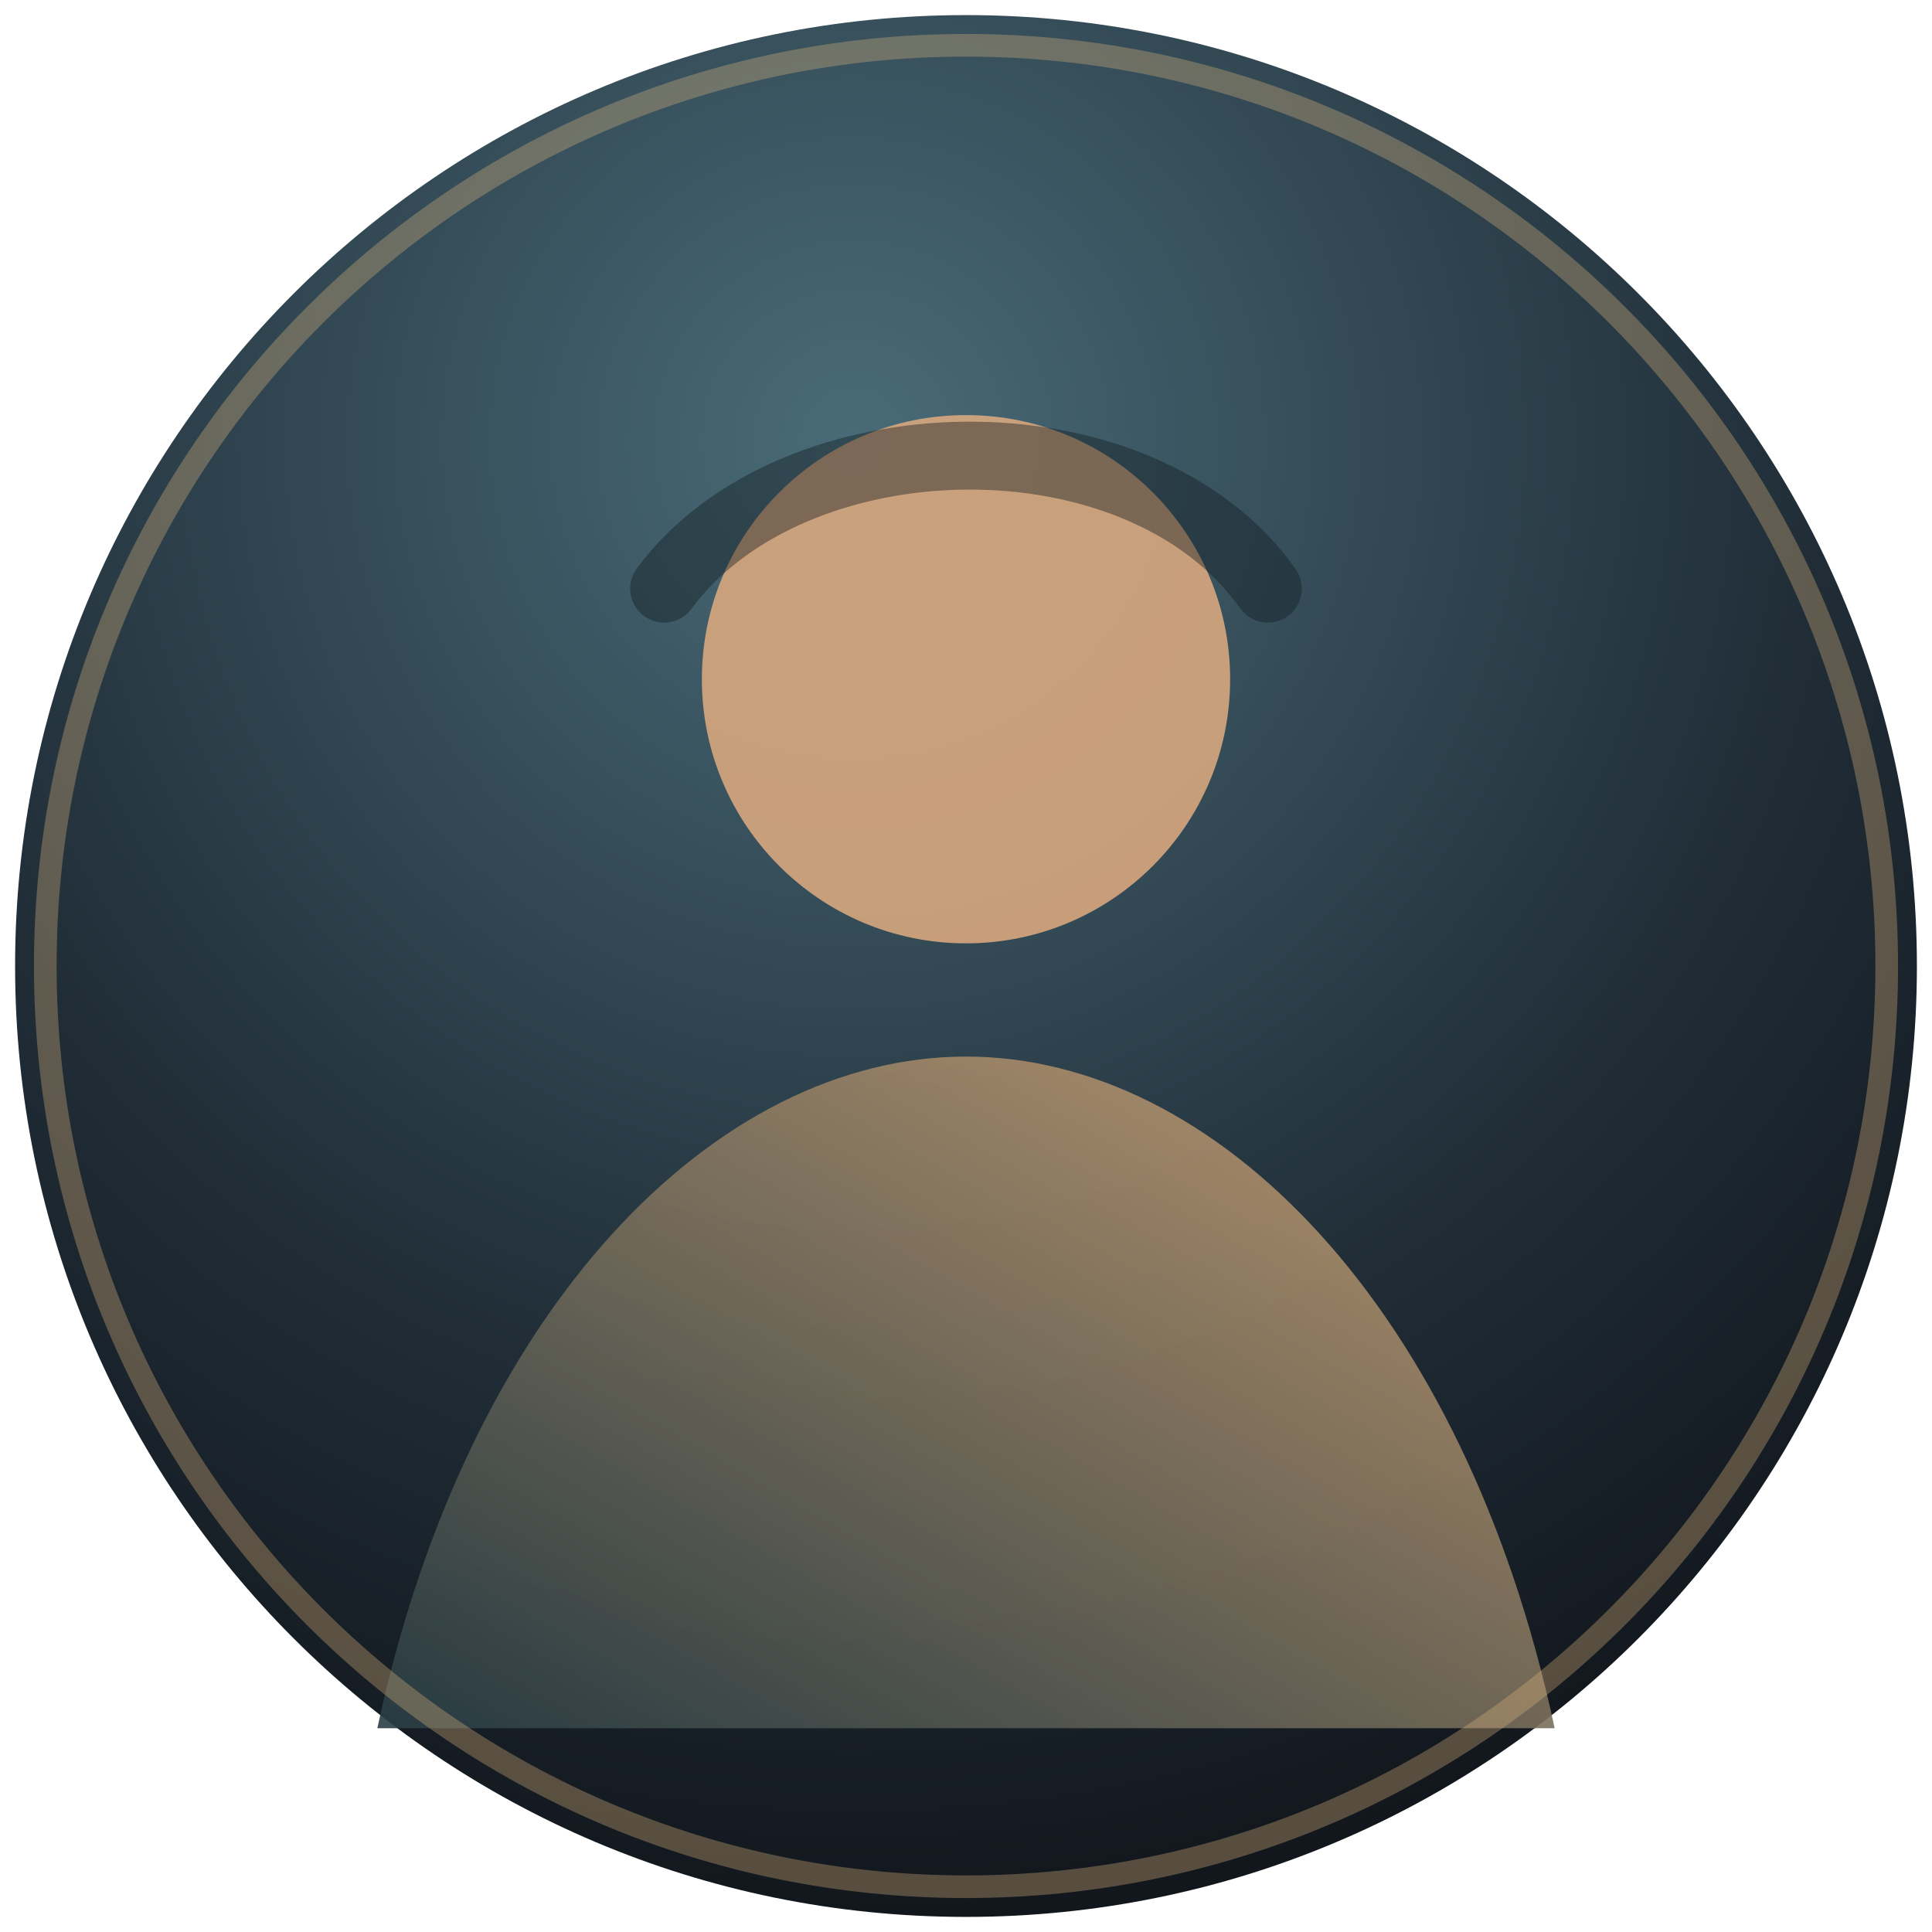
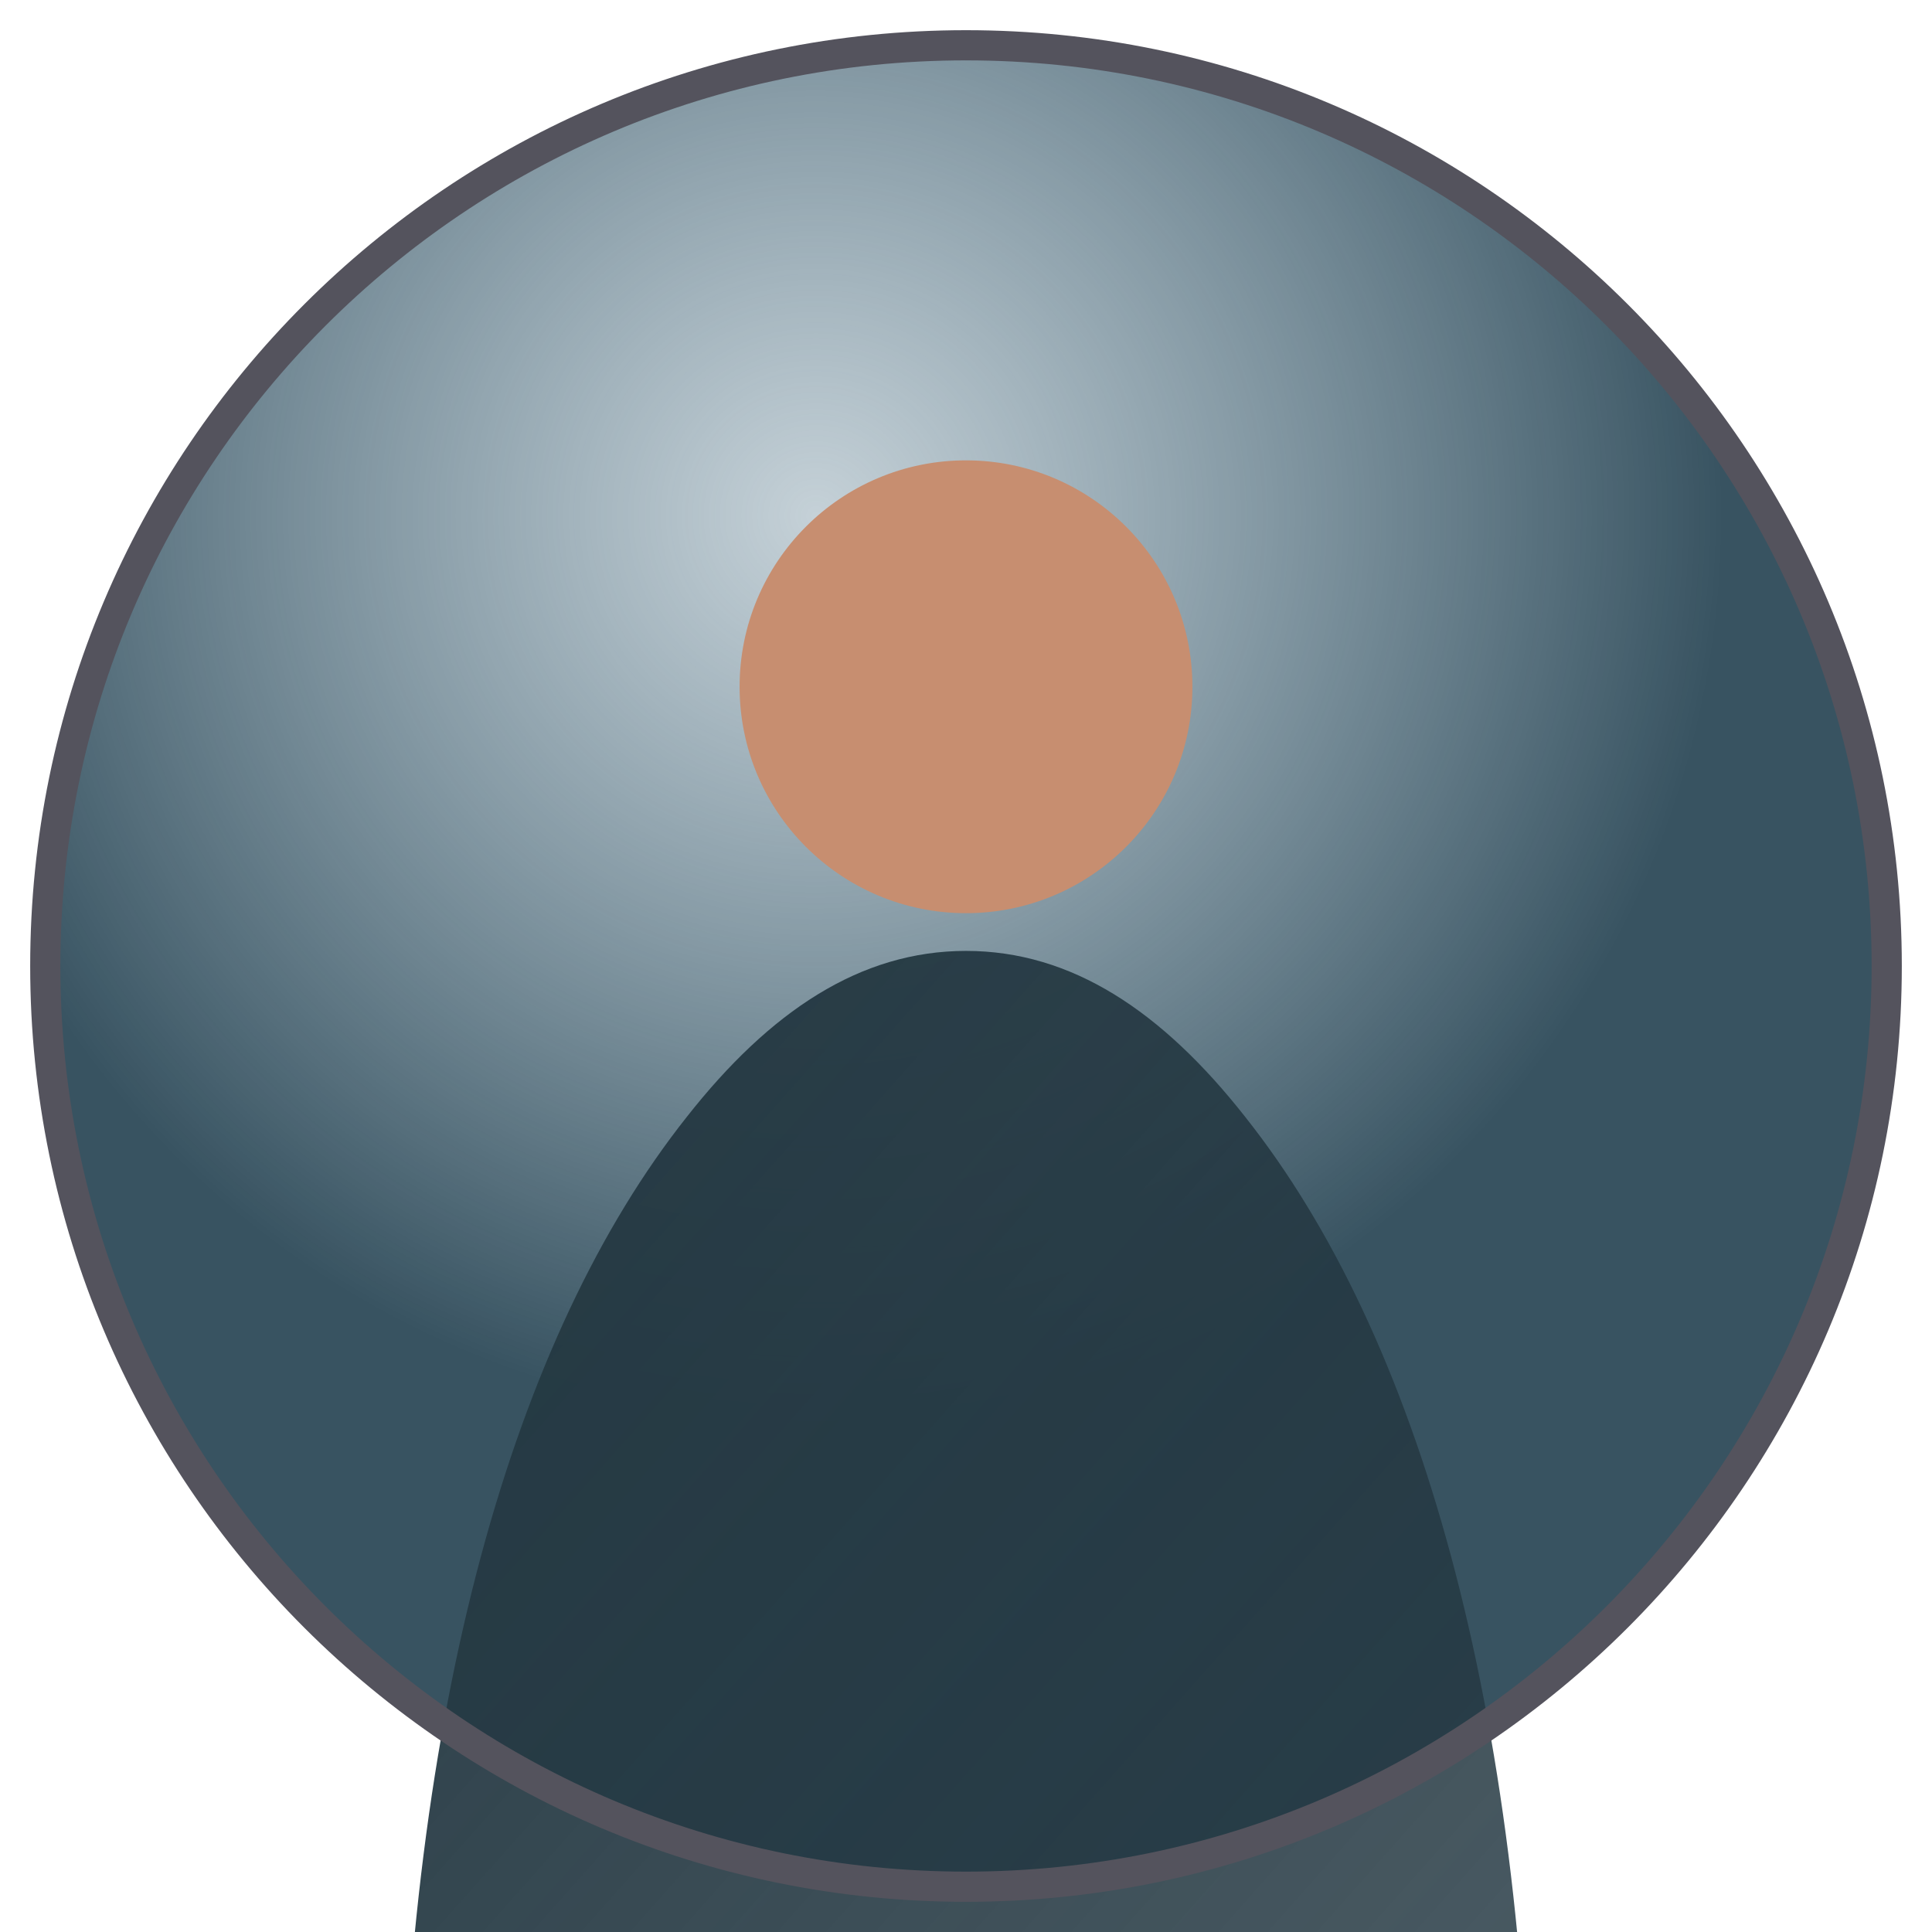
<svg xmlns="http://www.w3.org/2000/svg" width="256" height="256" viewBox="0 0 256 256">
  <defs>
-     <radialGradient id="bg" cx="44%" cy="22%" r="86%">
-       <stop offset="0%" stop-color="#496b78" />
-       <stop offset="60%" stop-color="#202d37" />
-       <stop offset="100%" stop-color="#0e1116" />
+     <radialGradient id="backgroundGradient" cx="42%" cy="26%" r="88%">
+       <stop offset="0" stop-color="#54778A" stop-opacity="0.34" />
+       <stop offset="0.55" stop-color="#385361" />
+       <stop offset="1" stop-color="#385361" />
    </radialGradient>
-     <linearGradient id="robe" x1="0" y1="1" x2="1" y2="0">
-       <stop offset="0%" stop-color="#283d44" />
-       <stop offset="100%" stop-color="#cca173" />
+     <linearGradient id="bodyGradient" x1="0" y1="0" x2="1" y2="1">
+       <stop offset="0" stop-color="#253943" />
+       <stop offset="1" stop-color="#253943" stop-opacity="0.82" />
    </linearGradient>
  </defs>
-   <circle cx="128" cy="128" r="126" fill="url(#bg)" />
-   <circle cx="128" cy="90" r="35" fill="#d7a77d" opacity="0.9" />
-   <path d="M50 229c12-56 45-89 78-89s66 33 78 89z" fill="url(#robe)" opacity="0.9" />
-   <path d="M88 78c17-23 63-24 80 0" fill="none" stroke="#111b20" stroke-width="9" stroke-linecap="round" opacity="0.42" />
-   <circle cx="128" cy="128" r="122" fill="none" stroke="#d9b37c" stroke-width="3" opacity="0.35" />
+   <circle cx="128" cy="128" r="123" fill="url(#backgroundGradient)" />
+   <path d="M53 292            C54 226 68 177 91 148            C102 134 114 126 128 126            C142 126 154 134 165 148            C188 177 202 226 203 292            Z" fill="url(#bodyGradient)" />
+   <circle cx="128" cy="91" r="30" fill="#C78E70" />
+   <circle cx="128" cy="128" r="122" fill="none" stroke="#54535D" stroke-width="4" />
</svg>
